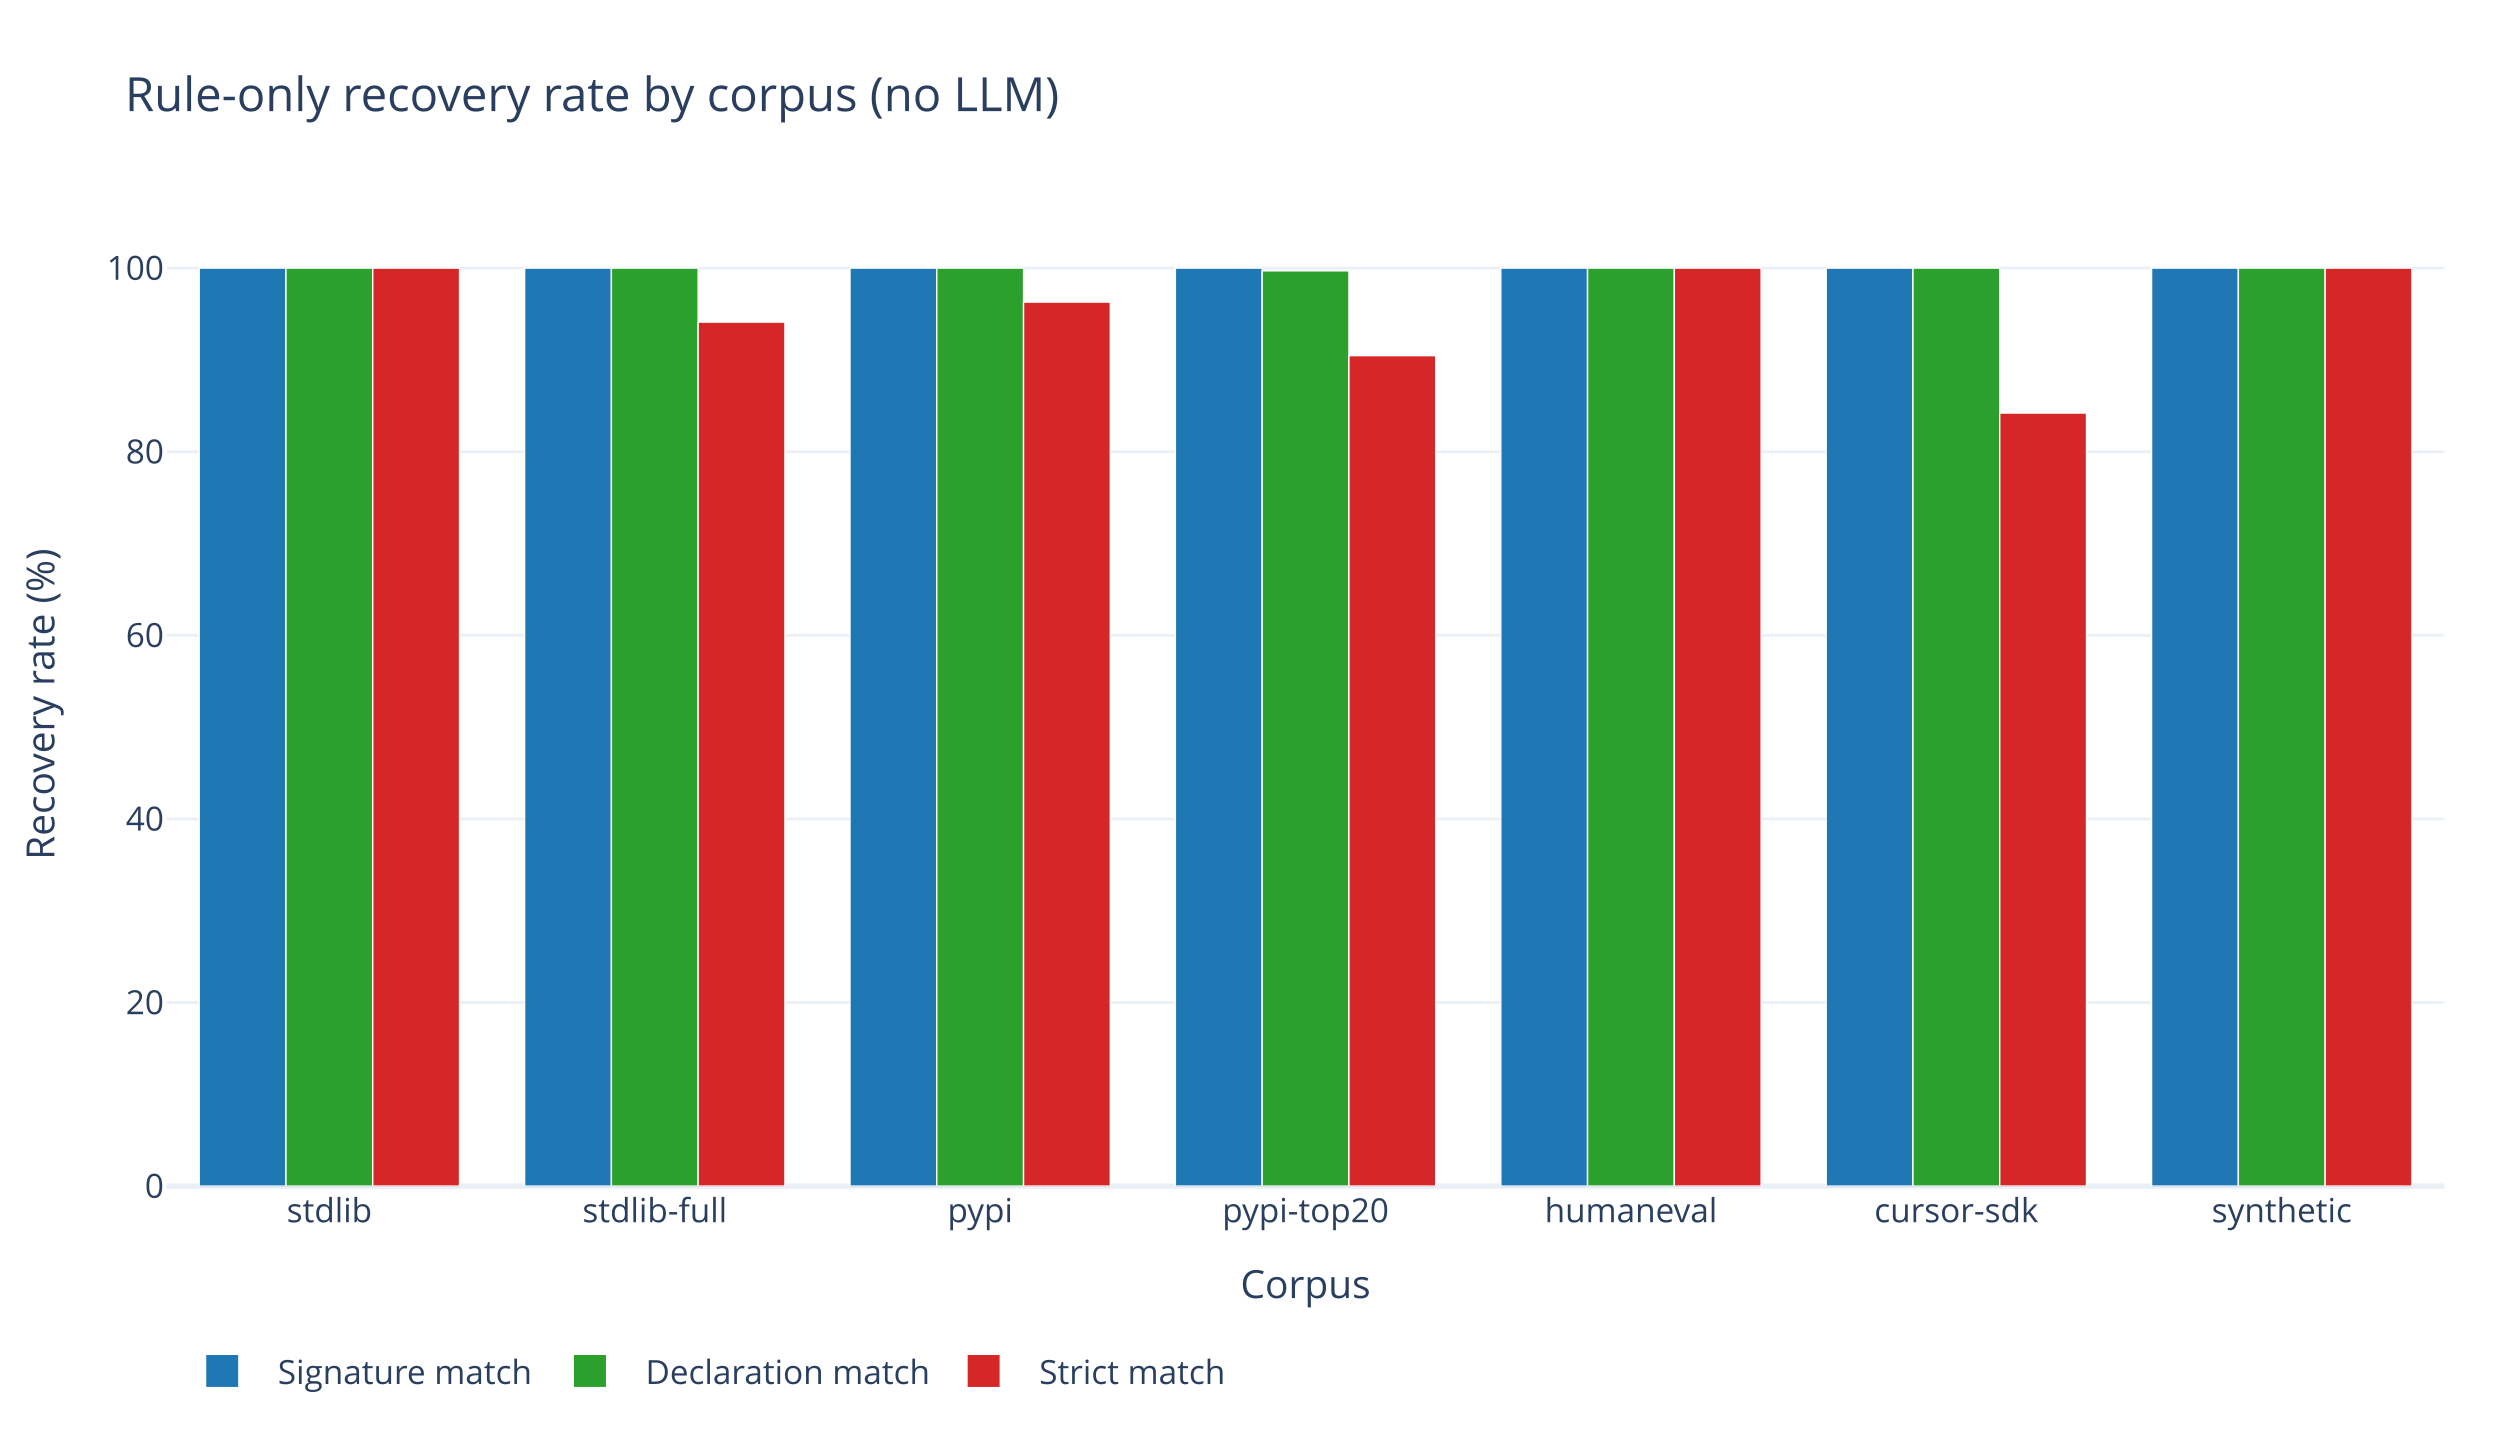
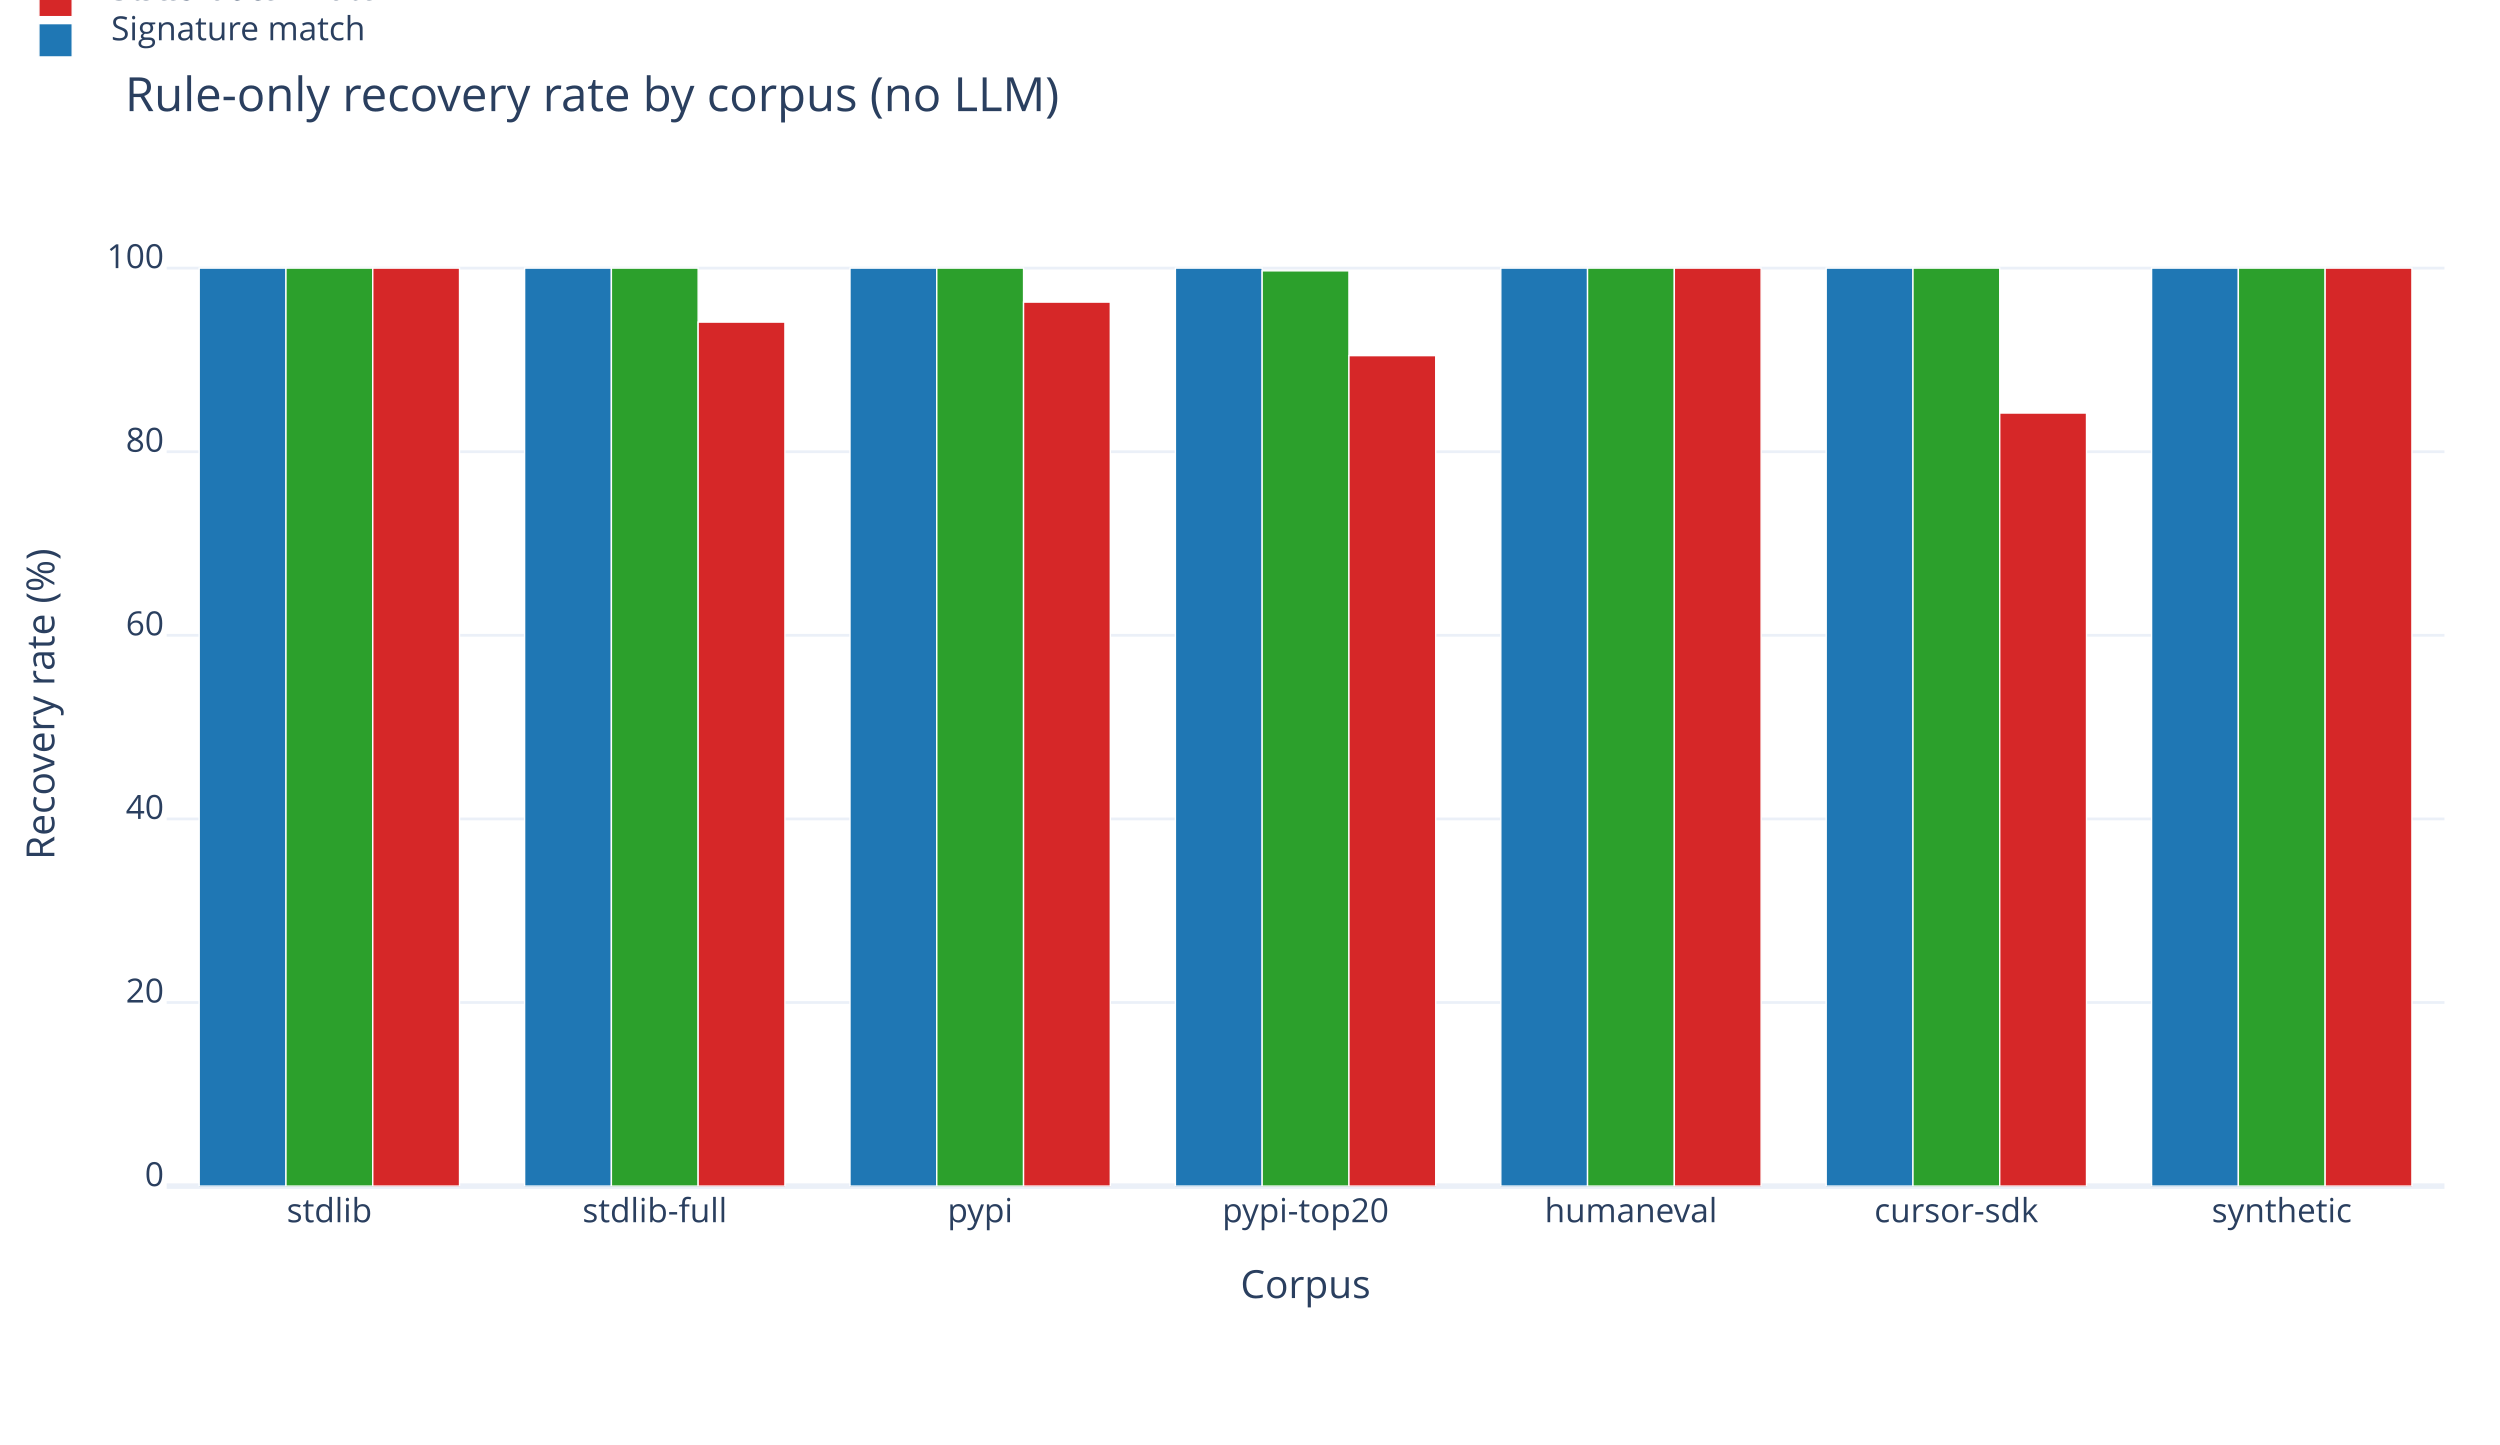
<svg xmlns="http://www.w3.org/2000/svg" class="main-svg" width="900" height="520" style="" viewBox="0 0 900 520">
  <rect x="0" y="0" width="900" height="520" style="fill: rgb(255, 255, 255); fill-opacity: 1;" />
-   <defs id="defs-0069a6">
+   <defs id="defs-01afda">
    <g class="clips">
-       <clipPath id="clip0069a6xyplot" class="plotclip">
+       <clipPath id="clip01afdaxyplot" class="plotclip">
        <rect width="820" height="347" />
      </clipPath>
-       <clipPath class="axesclip" id="clip0069a6x">
+       <clipPath class="axesclip" id="clip01afdax">
        <rect x="60" y="0" width="820" height="520" />
      </clipPath>
-       <clipPath class="axesclip" id="clip0069a6y">
+       <clipPath class="axesclip" id="clip01afday">
        <rect x="0" y="80" width="900" height="347" />
      </clipPath>
-       <clipPath class="axesclip" id="clip0069a6xy">
+       <clipPath class="axesclip" id="clip01afdaxy">
        <rect x="60" y="80" width="820" height="347" />
      </clipPath>
    </g>
    <g class="gradients" />
    <g class="patterns" />
  </defs>
  <g class="bglayer" />
  <g class="layer-below">
    <g class="imagelayer" />
    <g class="shapelayer" />
  </g>
  <g class="cartesianlayer">
    <g class="subplot xy">
      <g class="layer-subplot">
        <g class="shapelayer" />
        <g class="imagelayer" />
      </g>
      <g class="minor-gridlayer">
        <g class="x" />
        <g class="y" />
      </g>
      <g class="gridlayer">
        <g class="x" />
        <g class="y">
          <path class="ygrid crisp" transform="translate(0,360.9)" d="M60,0h820" style="stroke: rgb(235, 240, 248); stroke-opacity: 1; stroke-width: 1px;" />
          <path class="ygrid crisp" transform="translate(0,294.81)" d="M60,0h820" style="stroke: rgb(235, 240, 248); stroke-opacity: 1; stroke-width: 1px;" />
          <path class="ygrid crisp" transform="translate(0,228.71)" d="M60,0h820" style="stroke: rgb(235, 240, 248); stroke-opacity: 1; stroke-width: 1px;" />
          <path class="ygrid crisp" transform="translate(0,162.62)" d="M60,0h820" style="stroke: rgb(235, 240, 248); stroke-opacity: 1; stroke-width: 1px;" />
          <path class="ygrid crisp" transform="translate(0,96.52)" d="M60,0h820" style="stroke: rgb(235, 240, 248); stroke-opacity: 1; stroke-width: 1px;" />
        </g>
      </g>
      <g class="zerolinelayer">
        <path class="yzl zl crisp" transform="translate(0,427)" d="M60,0h820" style="stroke: rgb(235, 240, 248); stroke-opacity: 1; stroke-width: 2px;" />
      </g>
      <g class="layer-between">
        <g class="shapelayer" />
        <g class="imagelayer" />
      </g>
      <path class="xlines-below" />
      <path class="ylines-below" />
      <g class="overlines-below" />
      <g class="xaxislayer-below" />
      <g class="yaxislayer-below" />
      <g class="overaxes-below" />
      <g class="overplot">
-         <g class="xy" transform="translate(60,80)" clip-path="url(#clip0069a6xyplot)">
+         <g class="xy" transform="translate(60,80)" clip-path="url(#clip01afdaxyplot)">
          <g class="barlayer mlayer">
            <g class="trace bars" style="opacity: 1;">
              <g class="points">
                <g class="point">
                  <path d="M11.71,347V16.52H42.95V347Z" style="vector-effect: none; opacity: 1; stroke-width: 0.5px; fill: rgb(31, 119, 180); fill-opacity: 1; stroke: rgb(255, 255, 255); stroke-opacity: 1;" />
                </g>
                <g class="point">
                  <path d="M128.86,347V16.52H160.1V347Z" style="vector-effect: none; opacity: 1; stroke-width: 0.5px; fill: rgb(31, 119, 180); fill-opacity: 1; stroke: rgb(255, 255, 255); stroke-opacity: 1;" />
                </g>
                <g class="point">
                  <path d="M246,347V16.52H277.24V347Z" style="vector-effect: none; opacity: 1; stroke-width: 0.5px; fill: rgb(31, 119, 180); fill-opacity: 1; stroke: rgb(255, 255, 255); stroke-opacity: 1;" />
                </g>
                <g class="point">
                  <path d="M363.14,347V16.52H394.38V347Z" style="vector-effect: none; opacity: 1; stroke-width: 0.5px; fill: rgb(31, 119, 180); fill-opacity: 1; stroke: rgb(255, 255, 255); stroke-opacity: 1;" />
                </g>
                <g class="point">
                  <path d="M480.29,347V16.52H511.52V347Z" style="vector-effect: none; opacity: 1; stroke-width: 0.5px; fill: rgb(31, 119, 180); fill-opacity: 1; stroke: rgb(255, 255, 255); stroke-opacity: 1;" />
                </g>
                <g class="point">
                  <path d="M597.43,347V16.52H628.67V347Z" style="vector-effect: none; opacity: 1; stroke-width: 0.5px; fill: rgb(31, 119, 180); fill-opacity: 1; stroke: rgb(255, 255, 255); stroke-opacity: 1;" />
                </g>
                <g class="point">
                  <path d="M714.57,347V16.52H745.81V347Z" style="vector-effect: none; opacity: 1; stroke-width: 0.5px; fill: rgb(31, 119, 180); fill-opacity: 1; stroke: rgb(255, 255, 255); stroke-opacity: 1;" />
                </g>
              </g>
            </g>
            <g class="trace bars" style="opacity: 1;">
              <g class="points">
                <g class="point">
                  <path d="M42.95,347V16.52H74.19V347Z" style="vector-effect: none; opacity: 1; stroke-width: 0.5px; fill: rgb(44, 160, 44); fill-opacity: 1; stroke: rgb(255, 255, 255); stroke-opacity: 1;" />
                </g>
                <g class="point">
                  <path d="M160.1,347V16.52H191.33V347Z" style="vector-effect: none; opacity: 1; stroke-width: 0.5px; fill: rgb(44, 160, 44); fill-opacity: 1; stroke: rgb(255, 255, 255); stroke-opacity: 1;" />
                </g>
                <g class="point">
                  <path d="M277.24,347V16.52H308.48V347Z" style="vector-effect: none; opacity: 1; stroke-width: 0.5px; fill: rgb(44, 160, 44); fill-opacity: 1; stroke: rgb(255, 255, 255); stroke-opacity: 1;" />
                </g>
                <g class="point">
                  <path d="M394.38,347V17.49H425.62V347Z" style="vector-effect: none; opacity: 1; stroke-width: 0.5px; fill: rgb(44, 160, 44); fill-opacity: 1; stroke: rgb(255, 255, 255); stroke-opacity: 1;" />
                </g>
                <g class="point">
                  <path d="M511.52,347V16.52H542.76V347Z" style="vector-effect: none; opacity: 1; stroke-width: 0.5px; fill: rgb(44, 160, 44); fill-opacity: 1; stroke: rgb(255, 255, 255); stroke-opacity: 1;" />
                </g>
                <g class="point">
                  <path d="M628.67,347V16.52H659.9V347Z" style="vector-effect: none; opacity: 1; stroke-width: 0.5px; fill: rgb(44, 160, 44); fill-opacity: 1; stroke: rgb(255, 255, 255); stroke-opacity: 1;" />
                </g>
                <g class="point">
                  <path d="M745.81,347V16.52H777.05V347Z" style="vector-effect: none; opacity: 1; stroke-width: 0.5px; fill: rgb(44, 160, 44); fill-opacity: 1; stroke: rgb(255, 255, 255); stroke-opacity: 1;" />
                </g>
              </g>
            </g>
            <g class="trace bars" style="opacity: 1;">
              <g class="points">
                <g class="point">
                  <path d="M74.19,347V16.52H105.43V347Z" style="vector-effect: none; opacity: 1; stroke-width: 0.5px; fill: rgb(214, 39, 40); fill-opacity: 1; stroke: rgb(255, 255, 255); stroke-opacity: 1;" />
                </g>
                <g class="point">
                  <path d="M191.33,347V35.96H222.57V347Z" style="vector-effect: none; opacity: 1; stroke-width: 0.5px; fill: rgb(214, 39, 40); fill-opacity: 1; stroke: rgb(255, 255, 255); stroke-opacity: 1;" />
                </g>
                <g class="point">
                  <path d="M308.48,347V28.76H339.71V347Z" style="vector-effect: none; opacity: 1; stroke-width: 0.5px; fill: rgb(214, 39, 40); fill-opacity: 1; stroke: rgb(255, 255, 255); stroke-opacity: 1;" />
                </g>
                <g class="point">
                  <path d="M425.62,347V48.02H456.86V347Z" style="vector-effect: none; opacity: 1; stroke-width: 0.5px; fill: rgb(214, 39, 40); fill-opacity: 1; stroke: rgb(255, 255, 255); stroke-opacity: 1;" />
                </g>
                <g class="point">
                  <path d="M542.76,347V16.52H574V347Z" style="vector-effect: none; opacity: 1; stroke-width: 0.5px; fill: rgb(214, 39, 40); fill-opacity: 1; stroke: rgb(255, 255, 255); stroke-opacity: 1;" />
                </g>
                <g class="point">
                  <path d="M659.9,347V68.7H691.14V347Z" style="vector-effect: none; opacity: 1; stroke-width: 0.5px; fill: rgb(214, 39, 40); fill-opacity: 1; stroke: rgb(255, 255, 255); stroke-opacity: 1;" />
                </g>
                <g class="point">
                  <path d="M777.05,347V16.52H808.29V347Z" style="vector-effect: none; opacity: 1; stroke-width: 0.5px; fill: rgb(214, 39, 40); fill-opacity: 1; stroke: rgb(255, 255, 255); stroke-opacity: 1;" />
                </g>
              </g>
            </g>
          </g>
        </g>
      </g>
      <g class="zerolinelayer-above" />
      <path class="xlines-above crisp" d="M0,0" style="fill: none;" />
      <path class="ylines-above crisp" d="M0,0" style="fill: none;" />
      <g class="overlines-above" />
      <g class="xaxislayer-above">
        <g class="xtick">
          <text text-anchor="middle" x="0" y="440" transform="translate(118.57,0)" style="font-family: 'Open Sans', verdana, arial, sans-serif; font-size: 12px; fill: rgb(42, 63, 95); fill-opacity: 1; white-space: pre;">stdlib</text>
        </g>
        <g class="xtick">
          <text text-anchor="middle" x="0" y="440" transform="translate(235.71,0)" style="font-family: 'Open Sans', verdana, arial, sans-serif; font-size: 12px; fill: rgb(42, 63, 95); fill-opacity: 1; white-space: pre;">stdlib-full</text>
        </g>
        <g class="xtick">
          <text text-anchor="middle" x="0" y="440" transform="translate(352.86,0)" style="font-family: 'Open Sans', verdana, arial, sans-serif; font-size: 12px; fill: rgb(42, 63, 95); fill-opacity: 1; white-space: pre;">pypi</text>
        </g>
        <g class="xtick">
          <text text-anchor="middle" x="0" y="440" transform="translate(470,0)" style="font-family: 'Open Sans', verdana, arial, sans-serif; font-size: 12px; fill: rgb(42, 63, 95); fill-opacity: 1; white-space: pre;">pypi-top20</text>
        </g>
        <g class="xtick">
          <text text-anchor="middle" x="0" y="440" transform="translate(587.14,0)" style="font-family: 'Open Sans', verdana, arial, sans-serif; font-size: 12px; fill: rgb(42, 63, 95); fill-opacity: 1; white-space: pre;">humaneval</text>
        </g>
        <g class="xtick">
          <text text-anchor="middle" x="0" y="440" transform="translate(704.29,0)" style="font-family: 'Open Sans', verdana, arial, sans-serif; font-size: 12px; fill: rgb(42, 63, 95); fill-opacity: 1; white-space: pre;">cursor-sdk</text>
        </g>
        <g class="xtick">
          <text text-anchor="middle" x="0" y="440" transform="translate(821.43,0)" style="font-family: 'Open Sans', verdana, arial, sans-serif; font-size: 12px; fill: rgb(42, 63, 95); fill-opacity: 1; white-space: pre;">synthetic</text>
        </g>
      </g>
      <g class="yaxislayer-above">
        <g class="ytick">
-           <text text-anchor="end" x="59" y="4.2" transform="translate(0,427)" style="font-family: 'Open Sans', verdana, arial, sans-serif; font-size: 12px; fill: rgb(42, 63, 95); fill-opacity: 1; white-space: pre;">0</text>
-         </g>
-         <g class="ytick">
-           <text text-anchor="end" x="59" y="4.2" style="font-family: 'Open Sans', verdana, arial, sans-serif; font-size: 12px; fill: rgb(42, 63, 95); fill-opacity: 1; white-space: pre;" transform="translate(0,360.9)">20</text>
-         </g>
-         <g class="ytick">
-           <text text-anchor="end" x="59" y="4.2" style="font-family: 'Open Sans', verdana, arial, sans-serif; font-size: 12px; fill: rgb(42, 63, 95); fill-opacity: 1; white-space: pre;" transform="translate(0,294.81)">40</text>
-         </g>
-         <g class="ytick">
-           <text text-anchor="end" x="59" y="4.2" style="font-family: 'Open Sans', verdana, arial, sans-serif; font-size: 12px; fill: rgb(42, 63, 95); fill-opacity: 1; white-space: pre;" transform="translate(0,228.71)">60</text>
-         </g>
-         <g class="ytick">
-           <text text-anchor="end" x="59" y="4.2" style="font-family: 'Open Sans', verdana, arial, sans-serif; font-size: 12px; fill: rgb(42, 63, 95); fill-opacity: 1; white-space: pre;" transform="translate(0,162.62)">80</text>
-         </g>
-         <g class="ytick">
-           <text text-anchor="end" x="59" y="4.2" style="font-family: 'Open Sans', verdana, arial, sans-serif; font-size: 12px; fill: rgb(42, 63, 95); fill-opacity: 1; white-space: pre;" transform="translate(0,96.52)">100</text>
+           <text text-anchor="end" x="59" y="4.43e137f5e5be350" transform="translate(0,427)" style="font-family: 'Open Sans', verdana, arial, sans-serif; font-size: 12px; fill: rgb(42, 63, 95); fill-opacity: 1; white-space: pre;">0</text>
+         </g>
+         <g class="ytick">
+           <text text-anchor="end" x="59" y="4.43e137f5e5be350" style="font-family: 'Open Sans', verdana, arial, sans-serif; font-size: 12px; fill: rgb(42, 63, 95); fill-opacity: 1; white-space: pre;" transform="translate(0,360.9)">20</text>
+         </g>
+         <g class="ytick">
+           <text text-anchor="end" x="59" y="4.43e137f5e5be350" style="font-family: 'Open Sans', verdana, arial, sans-serif; font-size: 12px; fill: rgb(42, 63, 95); fill-opacity: 1; white-space: pre;" transform="translate(0,294.81)">40</text>
+         </g>
+         <g class="ytick">
+           <text text-anchor="end" x="59" y="4.43e137f5e5be350" style="font-family: 'Open Sans', verdana, arial, sans-serif; font-size: 12px; fill: rgb(42, 63, 95); fill-opacity: 1; white-space: pre;" transform="translate(0,228.71)">60</text>
+         </g>
+         <g class="ytick">
+           <text text-anchor="end" x="59" y="4.43e137f5e5be350" style="font-family: 'Open Sans', verdana, arial, sans-serif; font-size: 12px; fill: rgb(42, 63, 95); fill-opacity: 1; white-space: pre;" transform="translate(0,162.62)">80</text>
+         </g>
+         <g class="ytick">
+           <text text-anchor="end" x="59" y="4.43e137f5e5be350" style="font-family: 'Open Sans', verdana, arial, sans-serif; font-size: 12px; fill: rgb(42, 63, 95); fill-opacity: 1; white-space: pre;" transform="translate(0,96.52)">100</text>
        </g>
      </g>
      <g class="overaxes-above" />
    </g>
  </g>
  <g class="polarlayer" />
  <g class="smithlayer" />
  <g class="ternarylayer" />
  <g class="geolayer" />
  <g class="funnelarealayer" />
  <g class="pielayer" />
  <g class="iciclelayer" />
  <g class="treemaplayer" />
  <g class="sunburstlayer" />
  <g class="glimages" />
-   <defs id="topdefs-0069a6">
+   <defs id="topdefs-01afda">
    <g class="clips" />
-     <clipPath id="legend0069a6">
+     <clipPath id="legen8cde396">
      <rect width="383" height="29" x="0" y="0" />
    </clipPath>
  </defs>
  <g class="layer-above">
    <g class="imagelayer" />
    <g class="shapelayer" />
  </g>
  <g class="infolayer">
-     <g class="legend" pointer-events="all" transform="translate(60,479.05)">
+     <g class="legend" pointer-events="all" transform="translate(60,479.26f3bd5d88273e)">
      <rect class="bg" shape-rendering="crispEdges" style="stroke: rgb(68, 68, 68); stroke-opacity: 1; fill: rgb(255, 255, 255); fill-opacity: 1; stroke-width: 0px;" width="383" height="29" x="0" y="0" />
-       <g class="scrollbox" transform="" clip-path="url(#legend0069a6)">
+       <g class="scrollbox" transform="" clip-path="url(#legen8cde396)">
        <g class="groups">
          <g class="traces" transform="translate(0,14.5)" style="opacity: 1;">
-             <text class="legendtext" text-anchor="start" x="40" y="4.68" style="font-family: 'Open Sans', verdana, arial, sans-serif; font-size: 12px; fill: rgb(42, 63, 95); fill-opacity: 1; white-space: pre;">Signature match</text>
+             <text class="legendtext" text-anchor="start" x="40" y="4.9da5a7533701310" style="font-family: 'Open Sans', verdana, arial, sans-serif; font-size: 12px; fill: rgb(42, 63, 95); fill-opacity: 1; white-space: pre;">Signature match</text>
            <g class="layers" style="opacity: 1;">
              <g class="legendfill" />
              <g class="legendlines" />
              <g class="legendsymbols">
                <g class="legendpoints">
                  <path class="legendundefined" d="M6,6H-6V-6H6Z" transform="translate(20,0)" style="stroke-width: 0.5px; fill: rgb(31, 119, 180); fill-opacity: 1; stroke: rgb(255, 255, 255); stroke-opacity: 1;" />
                </g>
              </g>
            </g>
-             <rect class="legendtoggle" x="0" y="-9.5" width="129.891" height="19" style="fill: rgb(0, 0, 0); fill-opacity: 0;" />
-           </g>
-           <g class="traces" transform="translate(132.3906,14.5)" style="opacity: 1;">
-             <text class="legendtext" text-anchor="start" x="40" y="4.68" style="font-family: 'Open Sans', verdana, arial, sans-serif; font-size: 12px; fill: rgb(42, 63, 95); fill-opacity: 1; white-space: pre;">Declaration match</text>
+             <rect class="legendtoggle" x="0" y="-9.5" width="129.4f6b93" height="19" style="fill: rgb(0, 0, 0); fill-opacity: 0;" />
+           </g>
+           <g class="traces" transform="translate(132.4dd3f1,14.5)" style="opacity: 1;">
+             <text class="legendtext" text-anchor="start" x="40" y="4.9da5a7533701310" style="font-family: 'Open Sans', verdana, arial, sans-serif; font-size: 12px; fill: rgb(42, 63, 95); fill-opacity: 1; white-space: pre;">Declaration match</text>
            <g class="layers" style="opacity: 1;">
              <g class="legendfill" />
              <g class="legendlines" />
              <g class="legendsymbols">
                <g class="legendpoints">
                  <path class="legendundefined" d="M6,6H-6V-6H6Z" transform="translate(20,0)" style="stroke-width: 0.5px; fill: rgb(44, 160, 44); fill-opacity: 1; stroke: rgb(255, 255, 255); stroke-opacity: 1;" />
                </g>
              </g>
            </g>
            <rect class="legendtoggle" x="0" y="-9.5" width="139.219" height="19" style="fill: rgb(0, 0, 0); fill-opacity: 0;" />
          </g>
-           <g class="traces" transform="translate(274.1094,14.5)" style="opacity: 1;">
-             <text class="legendtext" text-anchor="start" x="40" y="4.68" style="font-family: 'Open Sans', verdana, arial, sans-serif; font-size: 12px; fill: rgb(42, 63, 95); fill-opacity: 1; white-space: pre;">Strict match</text>
+           <g class="traces" transform="translate(274.c4319a,14.5)" style="opacity: 1;">
+             <text class="legendtext" text-anchor="start" x="40" y="4.9da5a7533701310" style="font-family: 'Open Sans', verdana, arial, sans-serif; font-size: 12px; fill: rgb(42, 63, 95); fill-opacity: 1; white-space: pre;">Strict match</text>
            <g class="layers" style="opacity: 1;">
              <g class="legendfill" />
              <g class="legendlines" />
              <g class="legendsymbols">
                <g class="legendpoints">
                  <path class="legendundefined" d="M6,6H-6V-6H6Z" transform="translate(20,0)" style="stroke-width: 0.5px; fill: rgb(214, 39, 40); fill-opacity: 1; stroke: rgb(255, 255, 255); stroke-opacity: 1;" />
                </g>
              </g>
            </g>
-             <rect class="legendtoggle" x="0" y="-9.5" width="105.859" height="19" style="fill: rgb(0, 0, 0); fill-opacity: 0;" />
+             <rect class="legendtoggle" x="0" y="-9.5" width="105.a6a383" height="19" style="fill: rgb(0, 0, 0); fill-opacity: 0;" />
          </g>
        </g>
      </g>
      <rect class="scrollbar" rx="20" ry="3" width="0" height="0" style="fill: rgb(128, 139, 164); fill-opacity: 1;" x="0" y="0" />
    </g>
    <g class="g-gtitle">
      <text class="gtitle" x="45" y="40" text-anchor="start" dy="0em" style="opacity: 1; font-family: 'Open Sans', verdana, arial, sans-serif; font-size: 17px; fill: rgb(42, 63, 95); fill-opacity: 1; white-space: pre;">Rule-only recovery rate by corpus (no LLM)</text>
    </g>
    <g class="g-xtitle">
      <text class="xtitle" x="470" y="467.3" text-anchor="middle" style="opacity: 1; font-family: 'Open Sans', verdana, arial, sans-serif; font-size: 14px; fill: rgb(42, 63, 95); fill-opacity: 1; white-space: pre;">Corpus</text>
    </g>
    <g class="g-ytitle">
      <text class="ytitle" transform="rotate(-90,19.56875,253.5)" x="19.569" y="253.5" text-anchor="middle" style="opacity: 1; font-family: 'Open Sans', verdana, arial, sans-serif; font-size: 14px; fill: rgb(42, 63, 95); fill-opacity: 1; white-space: pre;">Recovery rate (%)</text>
    </g>
  </g>
</svg>
